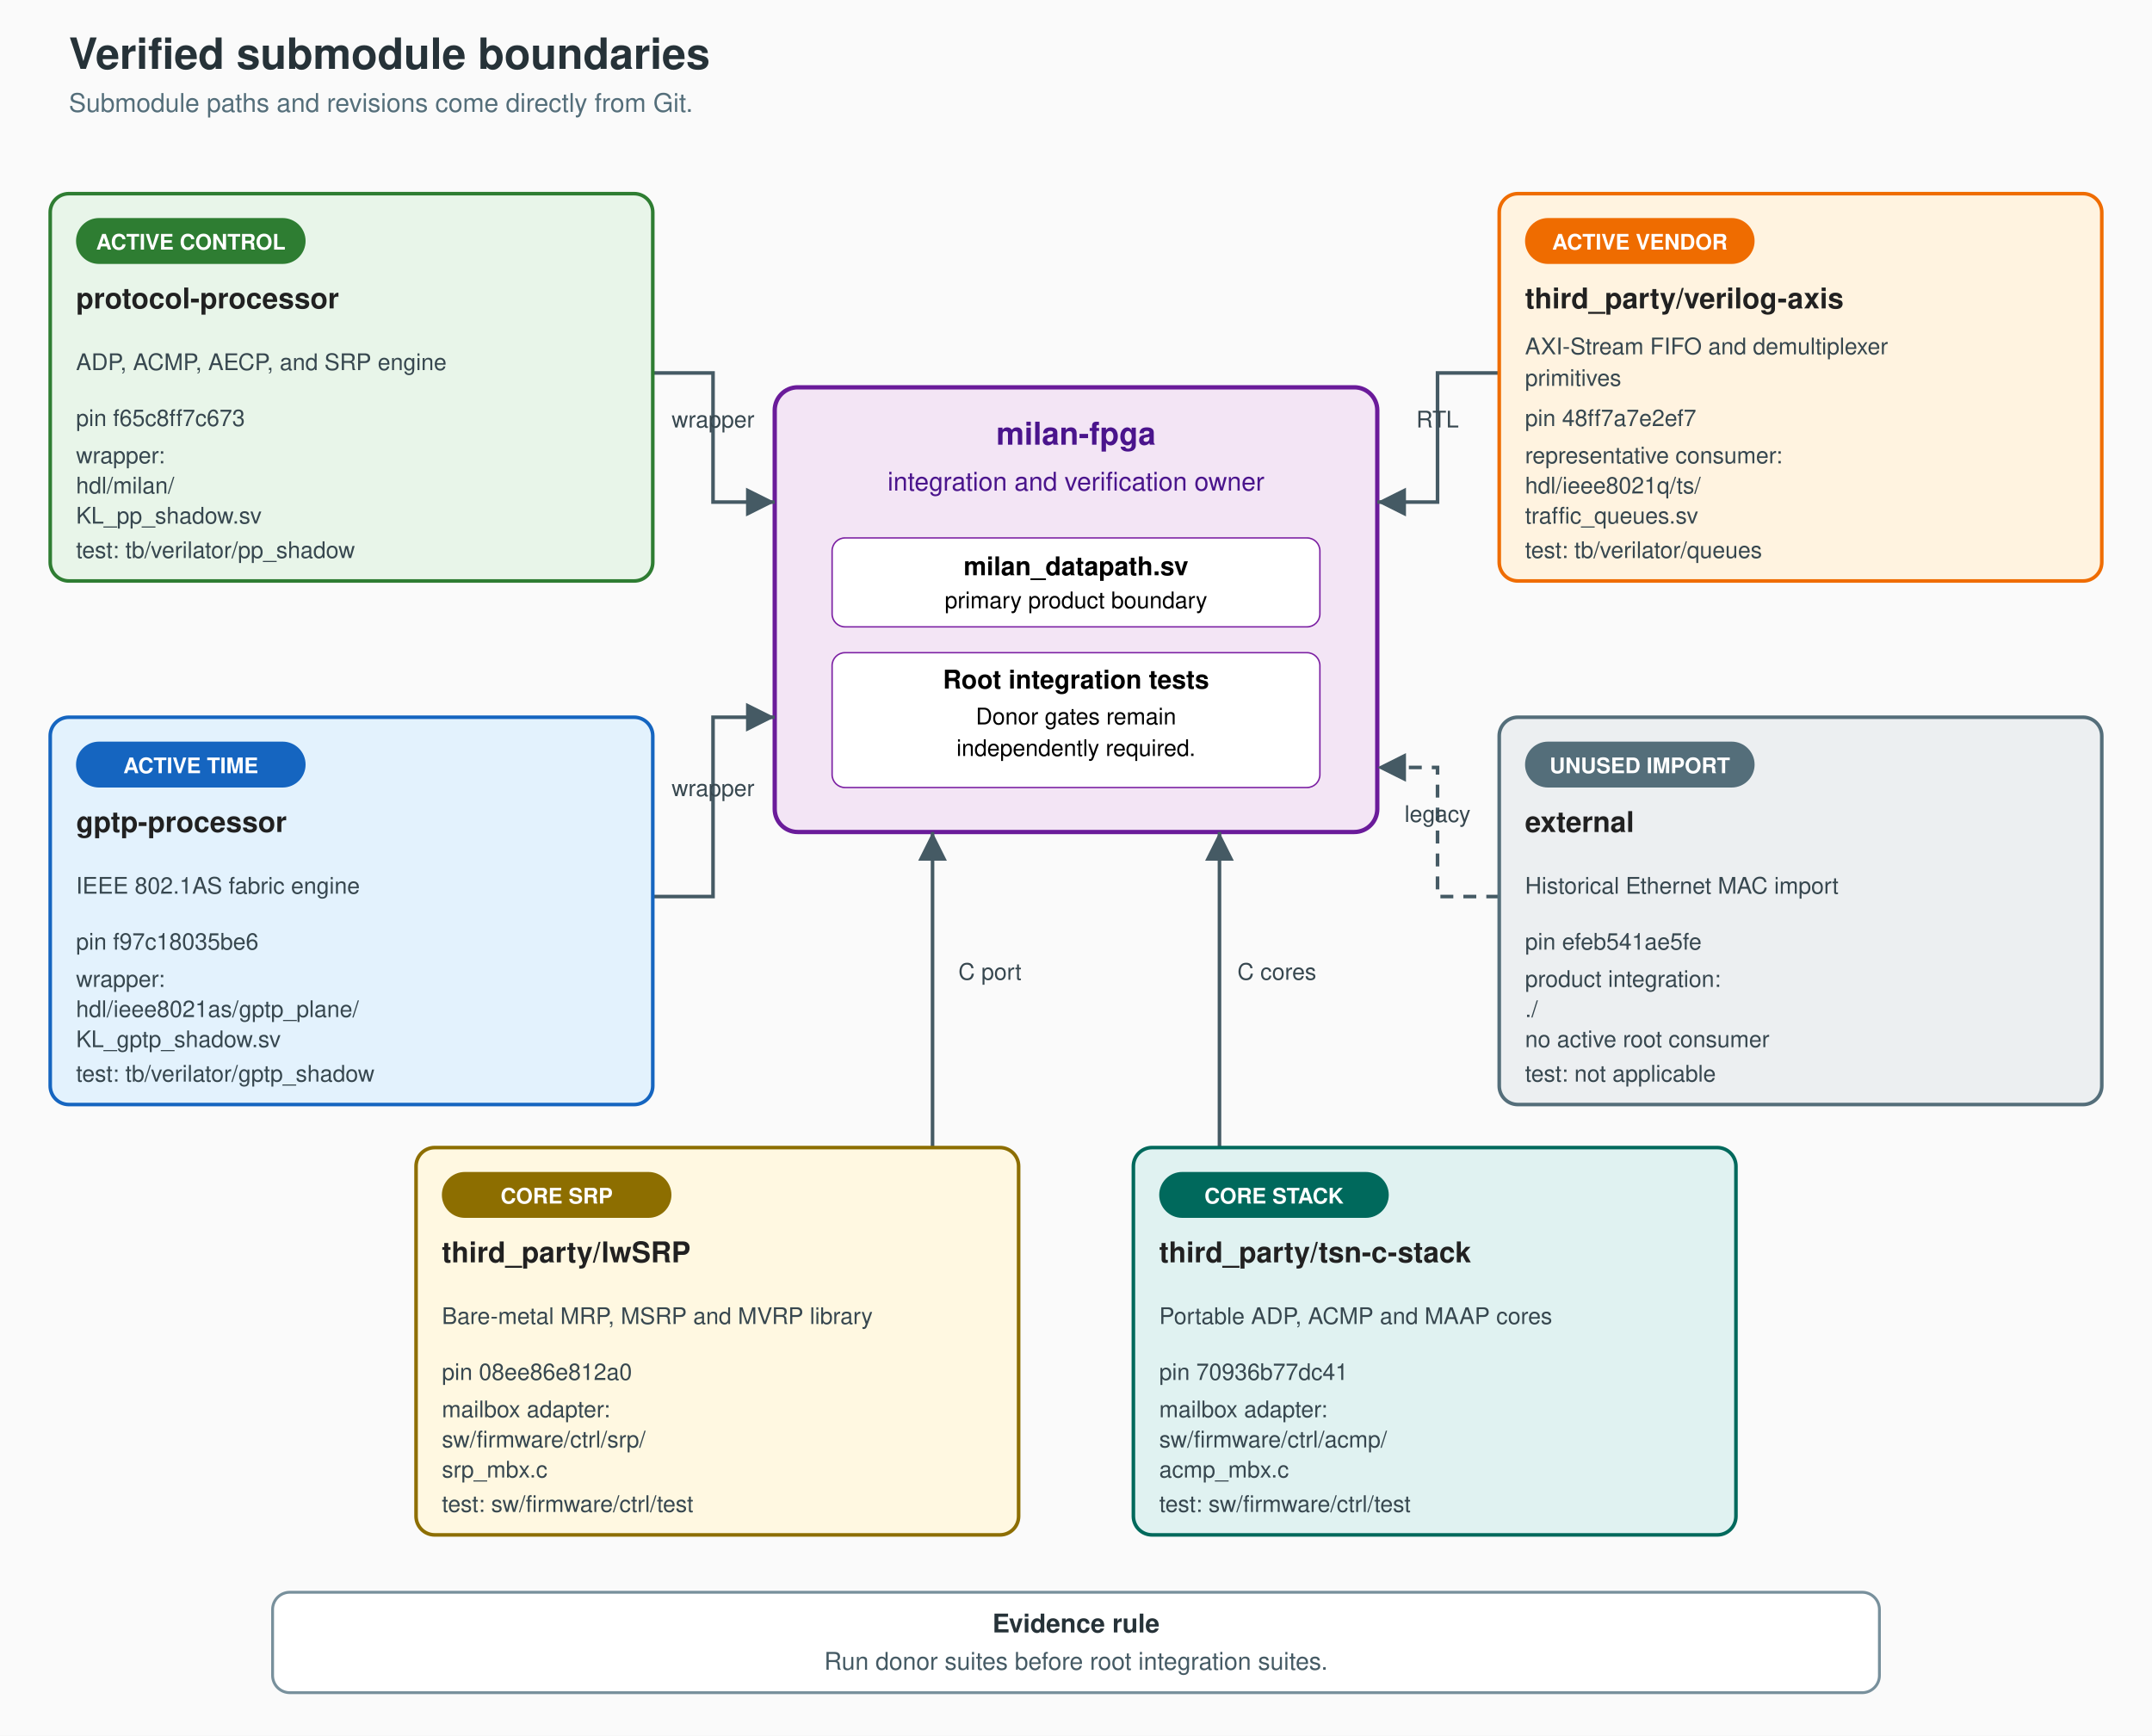
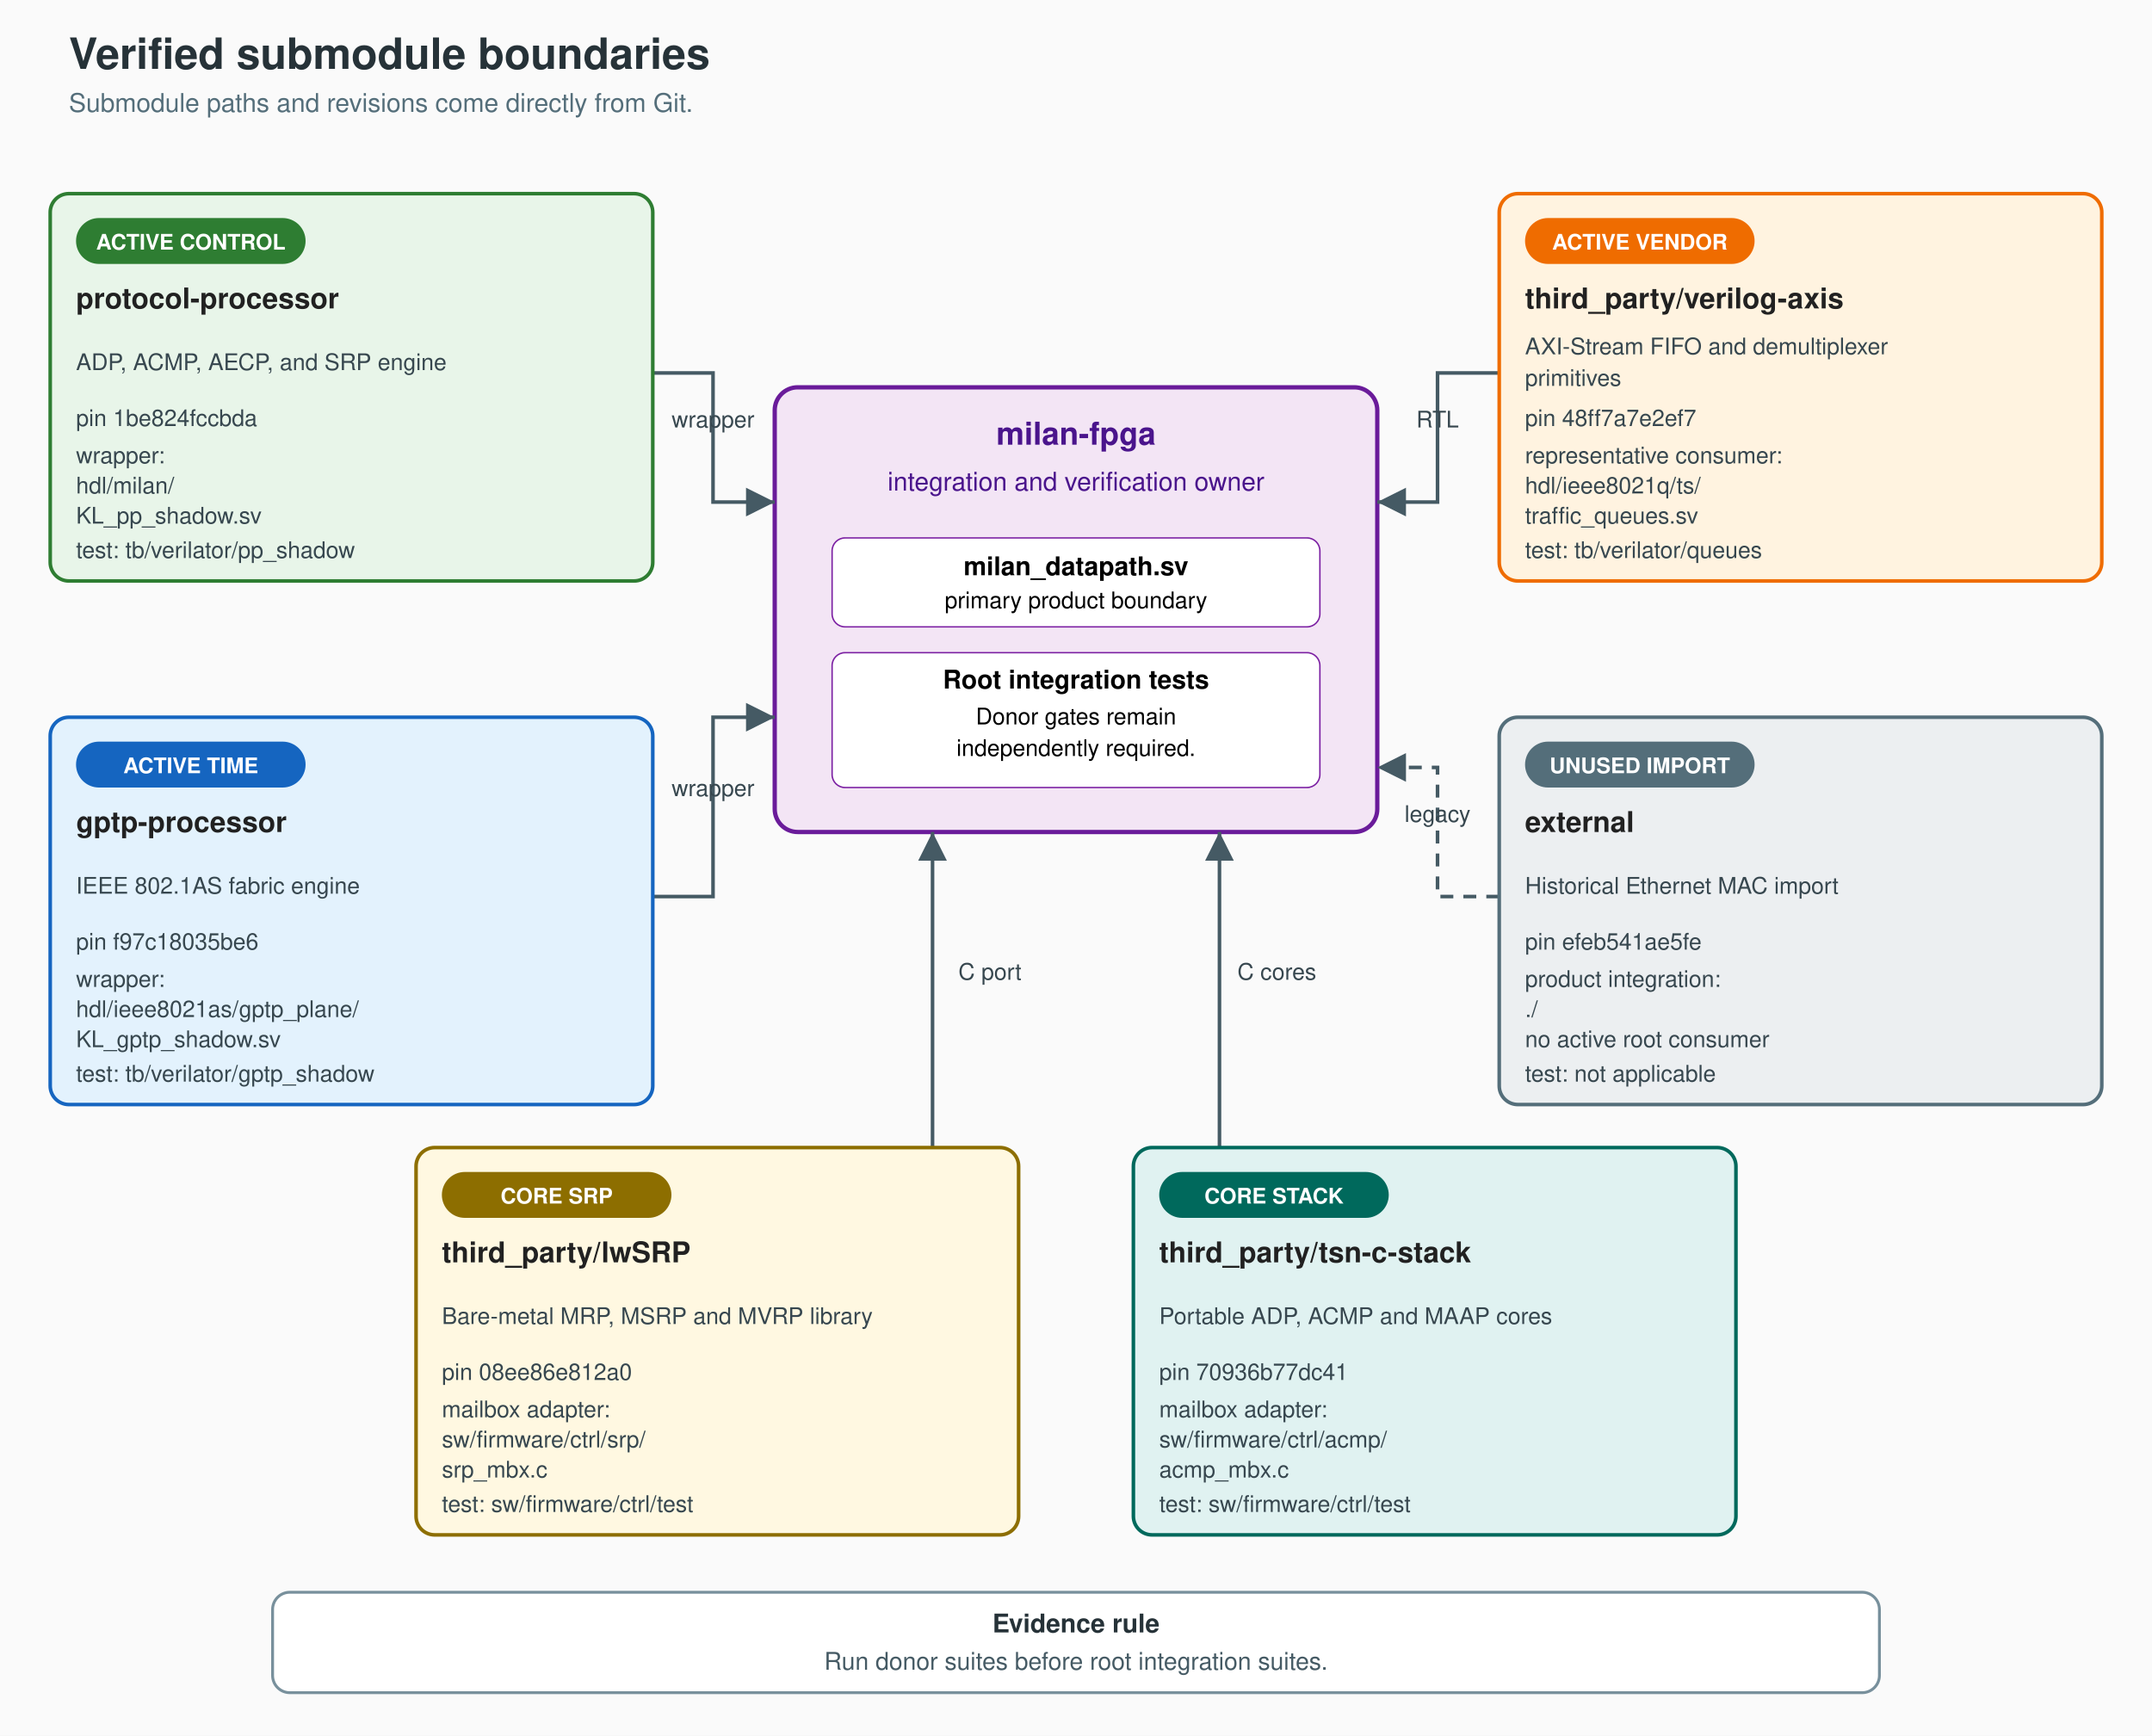
<svg xmlns="http://www.w3.org/2000/svg" width="1500" height="1210" viewBox="0 0 1500 1210" font-family="Helvetica,Arial,sans-serif">
  <rect width="1500" height="1210" fill="#FAFAFA" />
  <defs>
    <marker id="arrow" markerWidth="12" markerHeight="12" refX="8" refY="4" orient="auto">
      <path d="M0,0 L8,4 L0,8 Z" fill="#455A64" />
    </marker>
  </defs>
  <text x="48" y="48" font-size="30" font-weight="bold" fill="#263238">Verified submodule boundaries</text>
  <text x="48" y="78" font-size="18" fill="#546E7A">Submodule paths and revisions come directly from Git.</text>
  <rect x="540" y="270" width="420" height="310" rx="16" fill="#F3E5F5" stroke="#6A1B9A" stroke-width="3" />
  <text x="750" y="310" text-anchor="middle" font-size="22" font-weight="bold" fill="#4A148C">milan-fpga</text>
  <text x="750" y="342" text-anchor="middle" font-size="18" fill="#4A148C">integration and verification owner</text>
  <rect x="580" y="375" width="340" height="62" rx="9" fill="#FFFFFF" stroke="#7B1FA2" />
  <text x="750" y="401" text-anchor="middle" font-size="18" font-weight="bold">milan_datapath.sv</text>
  <text x="750" y="424" text-anchor="middle" font-size="16">primary product boundary</text>
  <rect x="580" y="455" width="340" height="94" rx="9" fill="#FFFFFF" stroke="#7B1FA2" />
  <text x="750" y="480" text-anchor="middle" font-size="18" font-weight="bold">Root integration tests</text>
  <text x="750" y="505" text-anchor="middle" font-size="16">Donor gates remain</text>
  <text x="750" y="527" text-anchor="middle" font-size="16">independently required.</text>
  <path d="M455,260 L497,260 L497,350 L540,350" fill="none" stroke="#455A64" stroke-width="2.5" marker-end="url(#arrow)" />
  <text x="497" y="298" text-anchor="middle" font-size="16" fill="#37474F">wrapper</text>
  <path d="M455,625 L497,625 L497,500 L540,500" fill="none" stroke="#455A64" stroke-width="2.5" marker-end="url(#arrow)" />
  <text x="497" y="555" text-anchor="middle" font-size="16" fill="#37474F">wrapper</text>
  <path d="M1045,260 L1002,260 L1002,350 L960,350" fill="none" stroke="#455A64" stroke-width="2.5" marker-end="url(#arrow)" />
  <text x="1002" y="298" text-anchor="middle" font-size="16" fill="#37474F">RTL</text>
  <path d="M1045,625 L1002,625 L1002,535 L960,535" fill="none" stroke="#455A64" stroke-width="2.5" marker-end="url(#arrow)" stroke-dasharray="9,7" />
  <text x="1002" y="573" text-anchor="middle" font-size="16" fill="#37474F">legacy</text>
  <path d="M650,800 L650,800 L650,580 L650,580" fill="none" stroke="#455A64" stroke-width="2.5" marker-end="url(#arrow)" />
  <text x="690" y="683" text-anchor="middle" font-size="16" fill="#37474F">C port</text>
  <path d="M850,800 L850,800 L850,580 L850,580" fill="none" stroke="#455A64" stroke-width="2.5" marker-end="url(#arrow)" />
  <text x="890" y="683" text-anchor="middle" font-size="16" fill="#37474F">C cores</text>
  <rect x="35" y="135" width="420" height="270" rx="13" fill="#E8F5E9" stroke="#2E7D32" stroke-width="2.5" />
  <rect x="53" y="152" width="160" height="32" rx="16" fill="#2E7D32" />
  <text x="133" y="174" text-anchor="middle" font-size="15" font-weight="bold" fill="#FFFFFF">ACTIVE CONTROL</text>
  <text x="53" y="215" font-size="20" font-weight="bold" fill="#212121">protocol-processor</text>
  <text x="53" y="258" font-size="16" fill="#37474F">ADP, ACMP, AECP, and SRP engine</text>
-   <text x="53" y="297" font-size="16" fill="#37474F">pin f65c8ff7c673</text>
+   <text x="53" y="297" font-size="16" fill="#37474F">pin 1be824fccbda</text>
  <text x="53" y="323" font-size="16" fill="#37474F">wrapper:</text>
  <text x="53" y="344" font-size="16" fill="#37474F">hdl/milan/</text>
  <text x="53" y="365" font-size="16" fill="#37474F">KL_pp_shadow.sv</text>
  <text x="53" y="389" font-size="16" fill="#37474F">test: tb/verilator/pp_shadow</text>
  <rect x="35" y="500" width="420" height="270" rx="13" fill="#E3F2FD" stroke="#1565C0" stroke-width="2.5" />
  <rect x="53" y="517" width="160" height="32" rx="16" fill="#1565C0" />
  <text x="133" y="539" text-anchor="middle" font-size="15" font-weight="bold" fill="#FFFFFF">ACTIVE TIME</text>
  <text x="53" y="580" font-size="20" font-weight="bold" fill="#212121">gptp-processor</text>
  <text x="53" y="623" font-size="16" fill="#37474F">IEEE 802.1AS fabric engine</text>
  <text x="53" y="662" font-size="16" fill="#37474F">pin f97c18035be6</text>
  <text x="53" y="688" font-size="16" fill="#37474F">wrapper:</text>
  <text x="53" y="709" font-size="16" fill="#37474F">hdl/ieee8021as/gptp_plane/</text>
  <text x="53" y="730" font-size="16" fill="#37474F">KL_gptp_shadow.sv</text>
  <text x="53" y="754" font-size="16" fill="#37474F">test: tb/verilator/gptp_shadow</text>
  <rect x="1045" y="135" width="420" height="270" rx="13" fill="#FFF3E0" stroke="#EF6C00" stroke-width="2.5" />
  <rect x="1063" y="152" width="160" height="32" rx="16" fill="#EF6C00" />
  <text x="1143" y="174" text-anchor="middle" font-size="15" font-weight="bold" fill="#FFFFFF">ACTIVE VENDOR</text>
  <text x="1063" y="215" font-size="20" font-weight="bold" fill="#212121">third_party/verilog-axis</text>
  <text x="1063" y="247" font-size="16" fill="#37474F">AXI-Stream FIFO and demultiplexer</text>
  <text x="1063" y="269" font-size="16" fill="#37474F">primitives</text>
  <text x="1063" y="297" font-size="16" fill="#37474F">pin 48ff7a7e2ef7</text>
  <text x="1063" y="323" font-size="16" fill="#37474F">representative consumer:</text>
  <text x="1063" y="344" font-size="16" fill="#37474F">hdl/ieee8021q/ts/</text>
  <text x="1063" y="365" font-size="16" fill="#37474F">traffic_queues.sv</text>
  <text x="1063" y="389" font-size="16" fill="#37474F">test: tb/verilator/queues</text>
  <rect x="1045" y="500" width="420" height="270" rx="13" fill="#ECEFF1" stroke="#546E7A" stroke-width="2.5" />
  <rect x="1063" y="517" width="160" height="32" rx="16" fill="#546E7A" />
  <text x="1143" y="539" text-anchor="middle" font-size="15" font-weight="bold" fill="#FFFFFF">UNUSED IMPORT</text>
  <text x="1063" y="580" font-size="20" font-weight="bold" fill="#212121">external</text>
  <text x="1063" y="623" font-size="16" fill="#37474F">Historical Ethernet MAC import</text>
  <text x="1063" y="662" font-size="16" fill="#37474F">pin efeb541ae5fe</text>
  <text x="1063" y="688" font-size="16" fill="#37474F">product integration:</text>
  <text x="1063" y="709" font-size="16" fill="#37474F">./</text>
  <text x="1063" y="730" font-size="16" fill="#37474F">no active root consumer</text>
  <text x="1063" y="754" font-size="16" fill="#37474F">test: not applicable</text>
  <rect x="290" y="800" width="420" height="270" rx="13" fill="#FFF8E1" stroke="#8D6E00" stroke-width="2.5" />
  <rect x="308" y="817" width="160" height="32" rx="16" fill="#8D6E00" />
  <text x="388" y="839" text-anchor="middle" font-size="15" font-weight="bold" fill="#FFFFFF">CORE SRP</text>
  <text x="308" y="880" font-size="20" font-weight="bold" fill="#212121">third_party/lwSRP</text>
  <text x="308" y="923" font-size="16" fill="#37474F">Bare-metal MRP, MSRP and MVRP library</text>
  <text x="308" y="962" font-size="16" fill="#37474F">pin 08ee86e812a0</text>
  <text x="308" y="988" font-size="16" fill="#37474F">mailbox adapter:</text>
  <text x="308" y="1009" font-size="16" fill="#37474F">sw/firmware/ctrl/srp/</text>
  <text x="308" y="1030" font-size="16" fill="#37474F">srp_mbx.c</text>
  <text x="308" y="1054" font-size="16" fill="#37474F">test: sw/firmware/ctrl/test</text>
  <rect x="790" y="800" width="420" height="270" rx="13" fill="#E0F2F1" stroke="#00695C" stroke-width="2.5" />
  <rect x="808" y="817" width="160" height="32" rx="16" fill="#00695C" />
  <text x="888" y="839" text-anchor="middle" font-size="15" font-weight="bold" fill="#FFFFFF">CORE STACK</text>
  <text x="808" y="880" font-size="20" font-weight="bold" fill="#212121">third_party/tsn-c-stack</text>
  <text x="808" y="923" font-size="16" fill="#37474F">Portable ADP, ACMP and MAAP cores</text>
  <text x="808" y="962" font-size="16" fill="#37474F">pin 70936b77dc41</text>
  <text x="808" y="988" font-size="16" fill="#37474F">mailbox adapter:</text>
  <text x="808" y="1009" font-size="16" fill="#37474F">sw/firmware/ctrl/acmp/</text>
  <text x="808" y="1030" font-size="16" fill="#37474F">acmp_mbx.c</text>
  <text x="808" y="1054" font-size="16" fill="#37474F">test: sw/firmware/ctrl/test</text>
  <rect x="190" y="1110" width="1120" height="70" rx="12" fill="#FFFFFF" stroke="#78909C" stroke-width="2" />
  <text x="750" y="1138" text-anchor="middle" font-size="18" font-weight="bold" fill="#263238">Evidence rule</text>
  <text x="750" y="1164" text-anchor="middle" font-size="17" fill="#455A64">Run donor suites before root integration suites.</text>
</svg>
